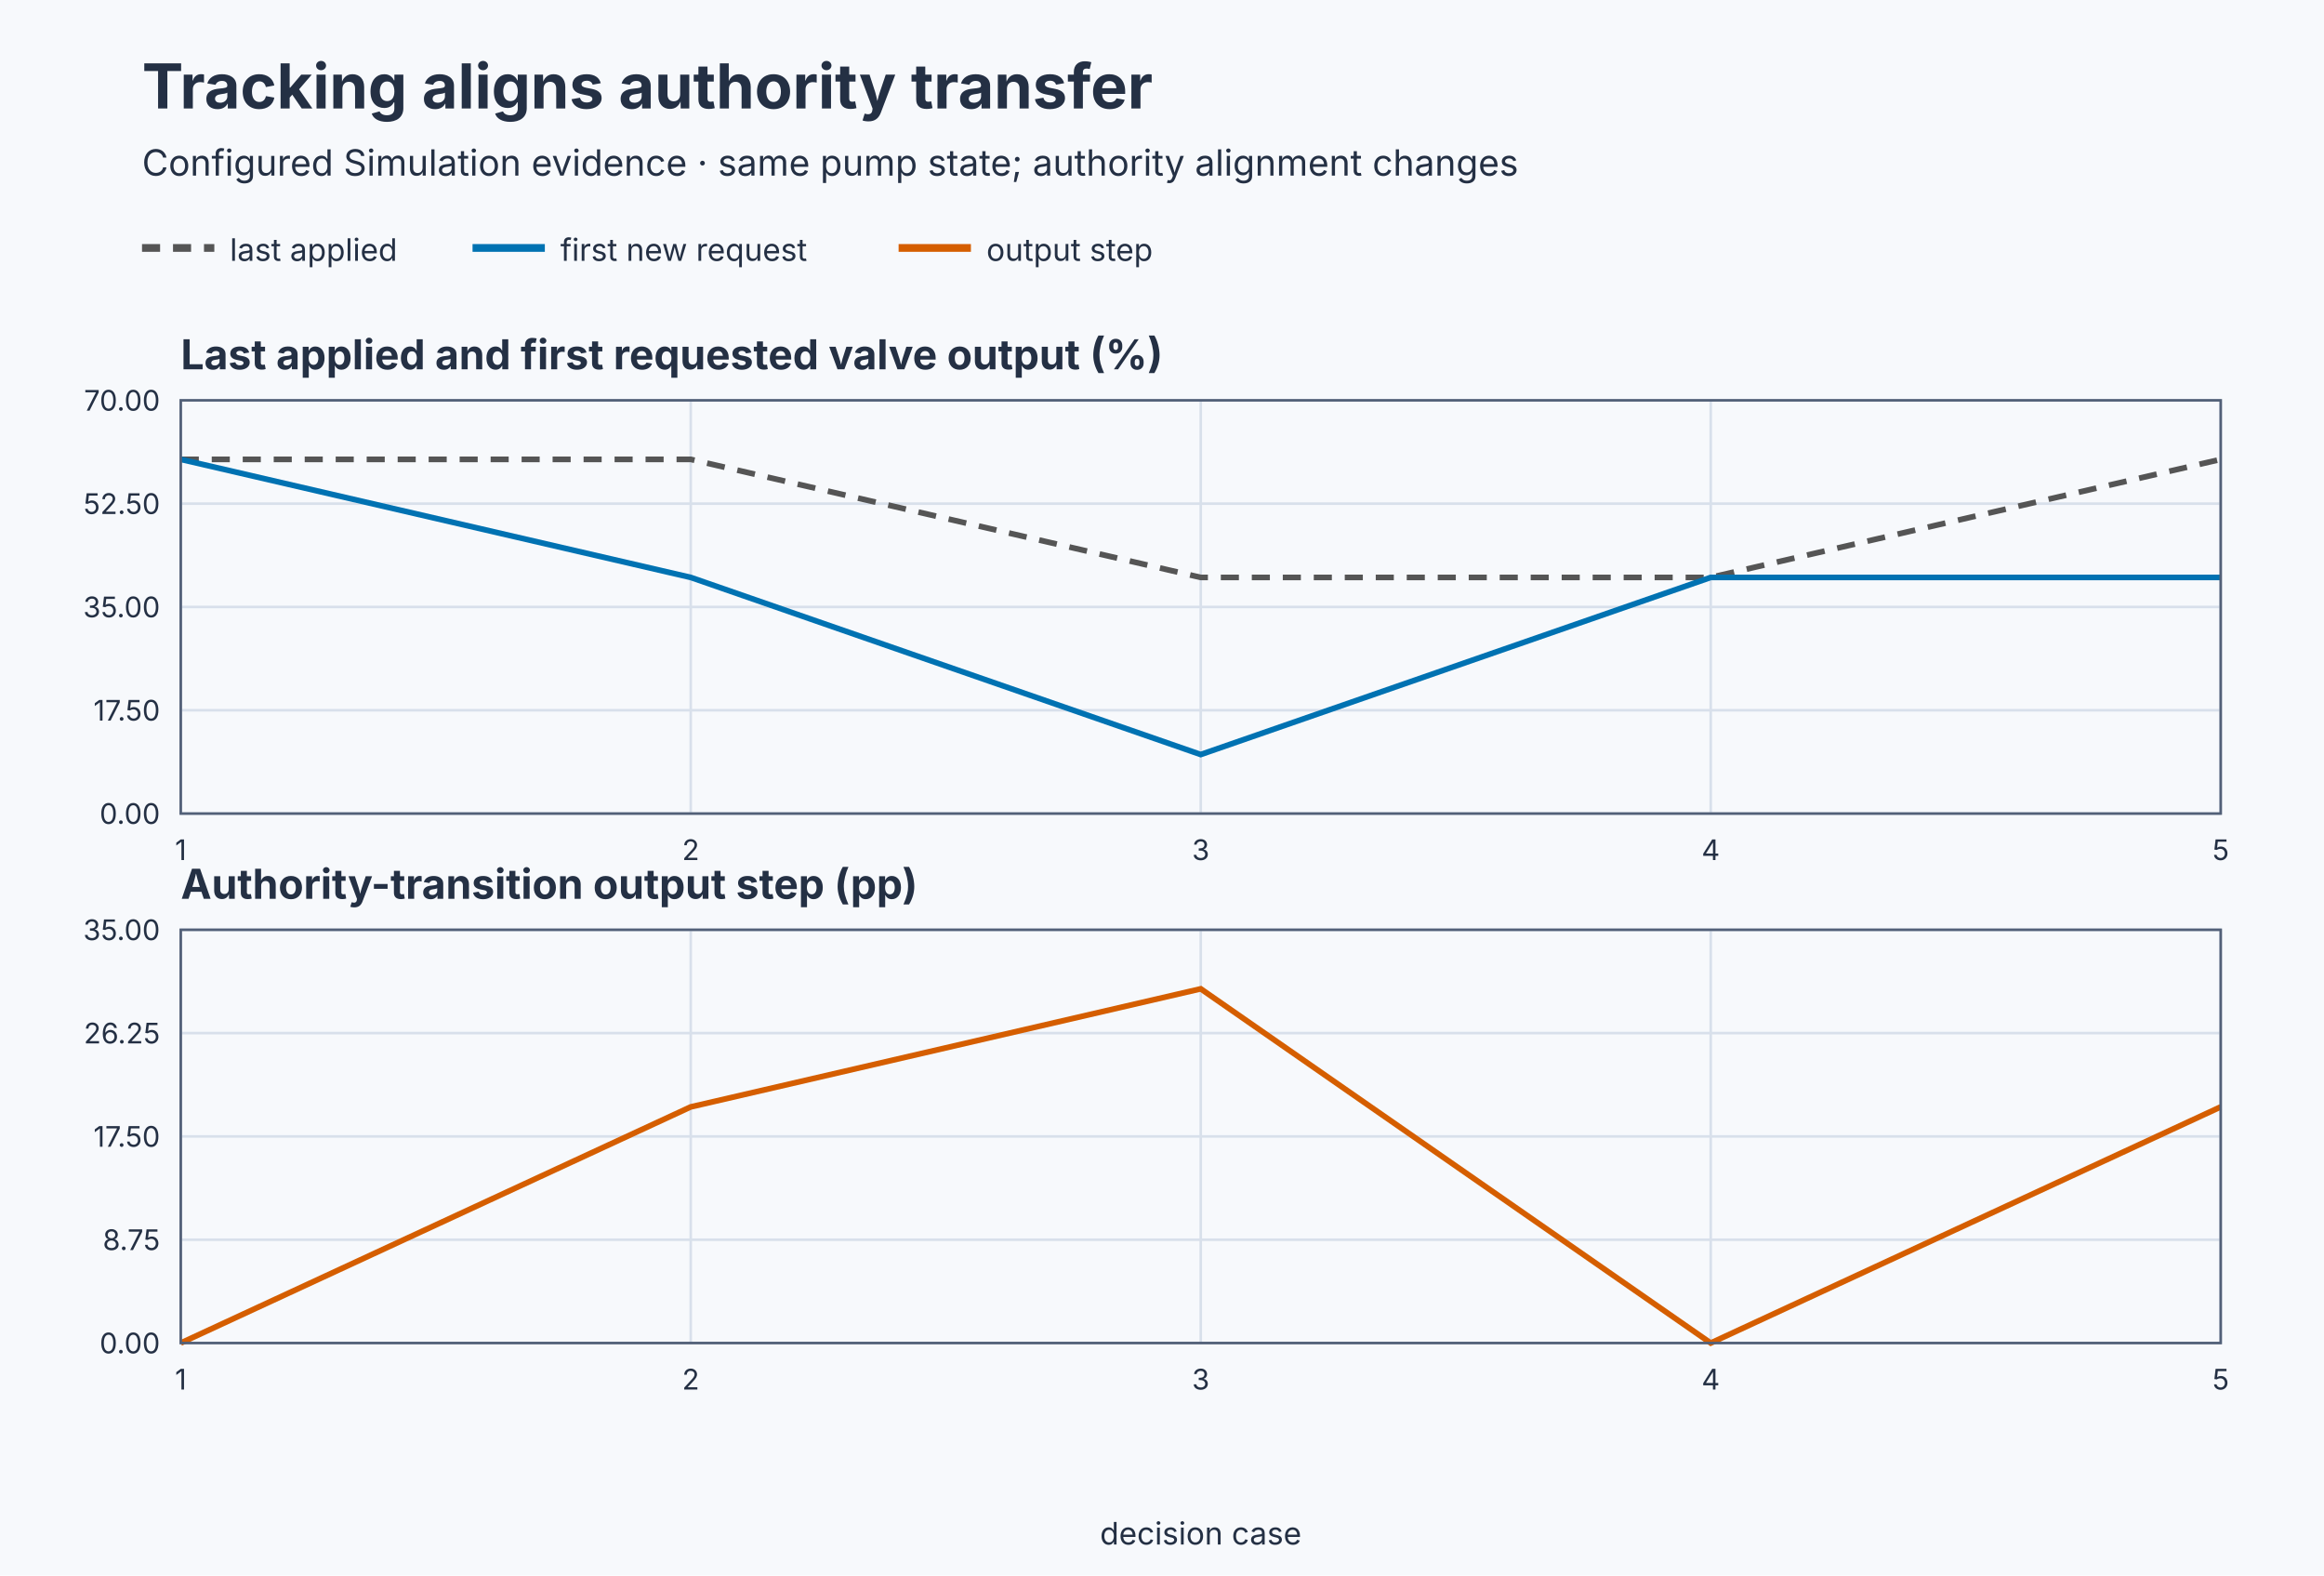
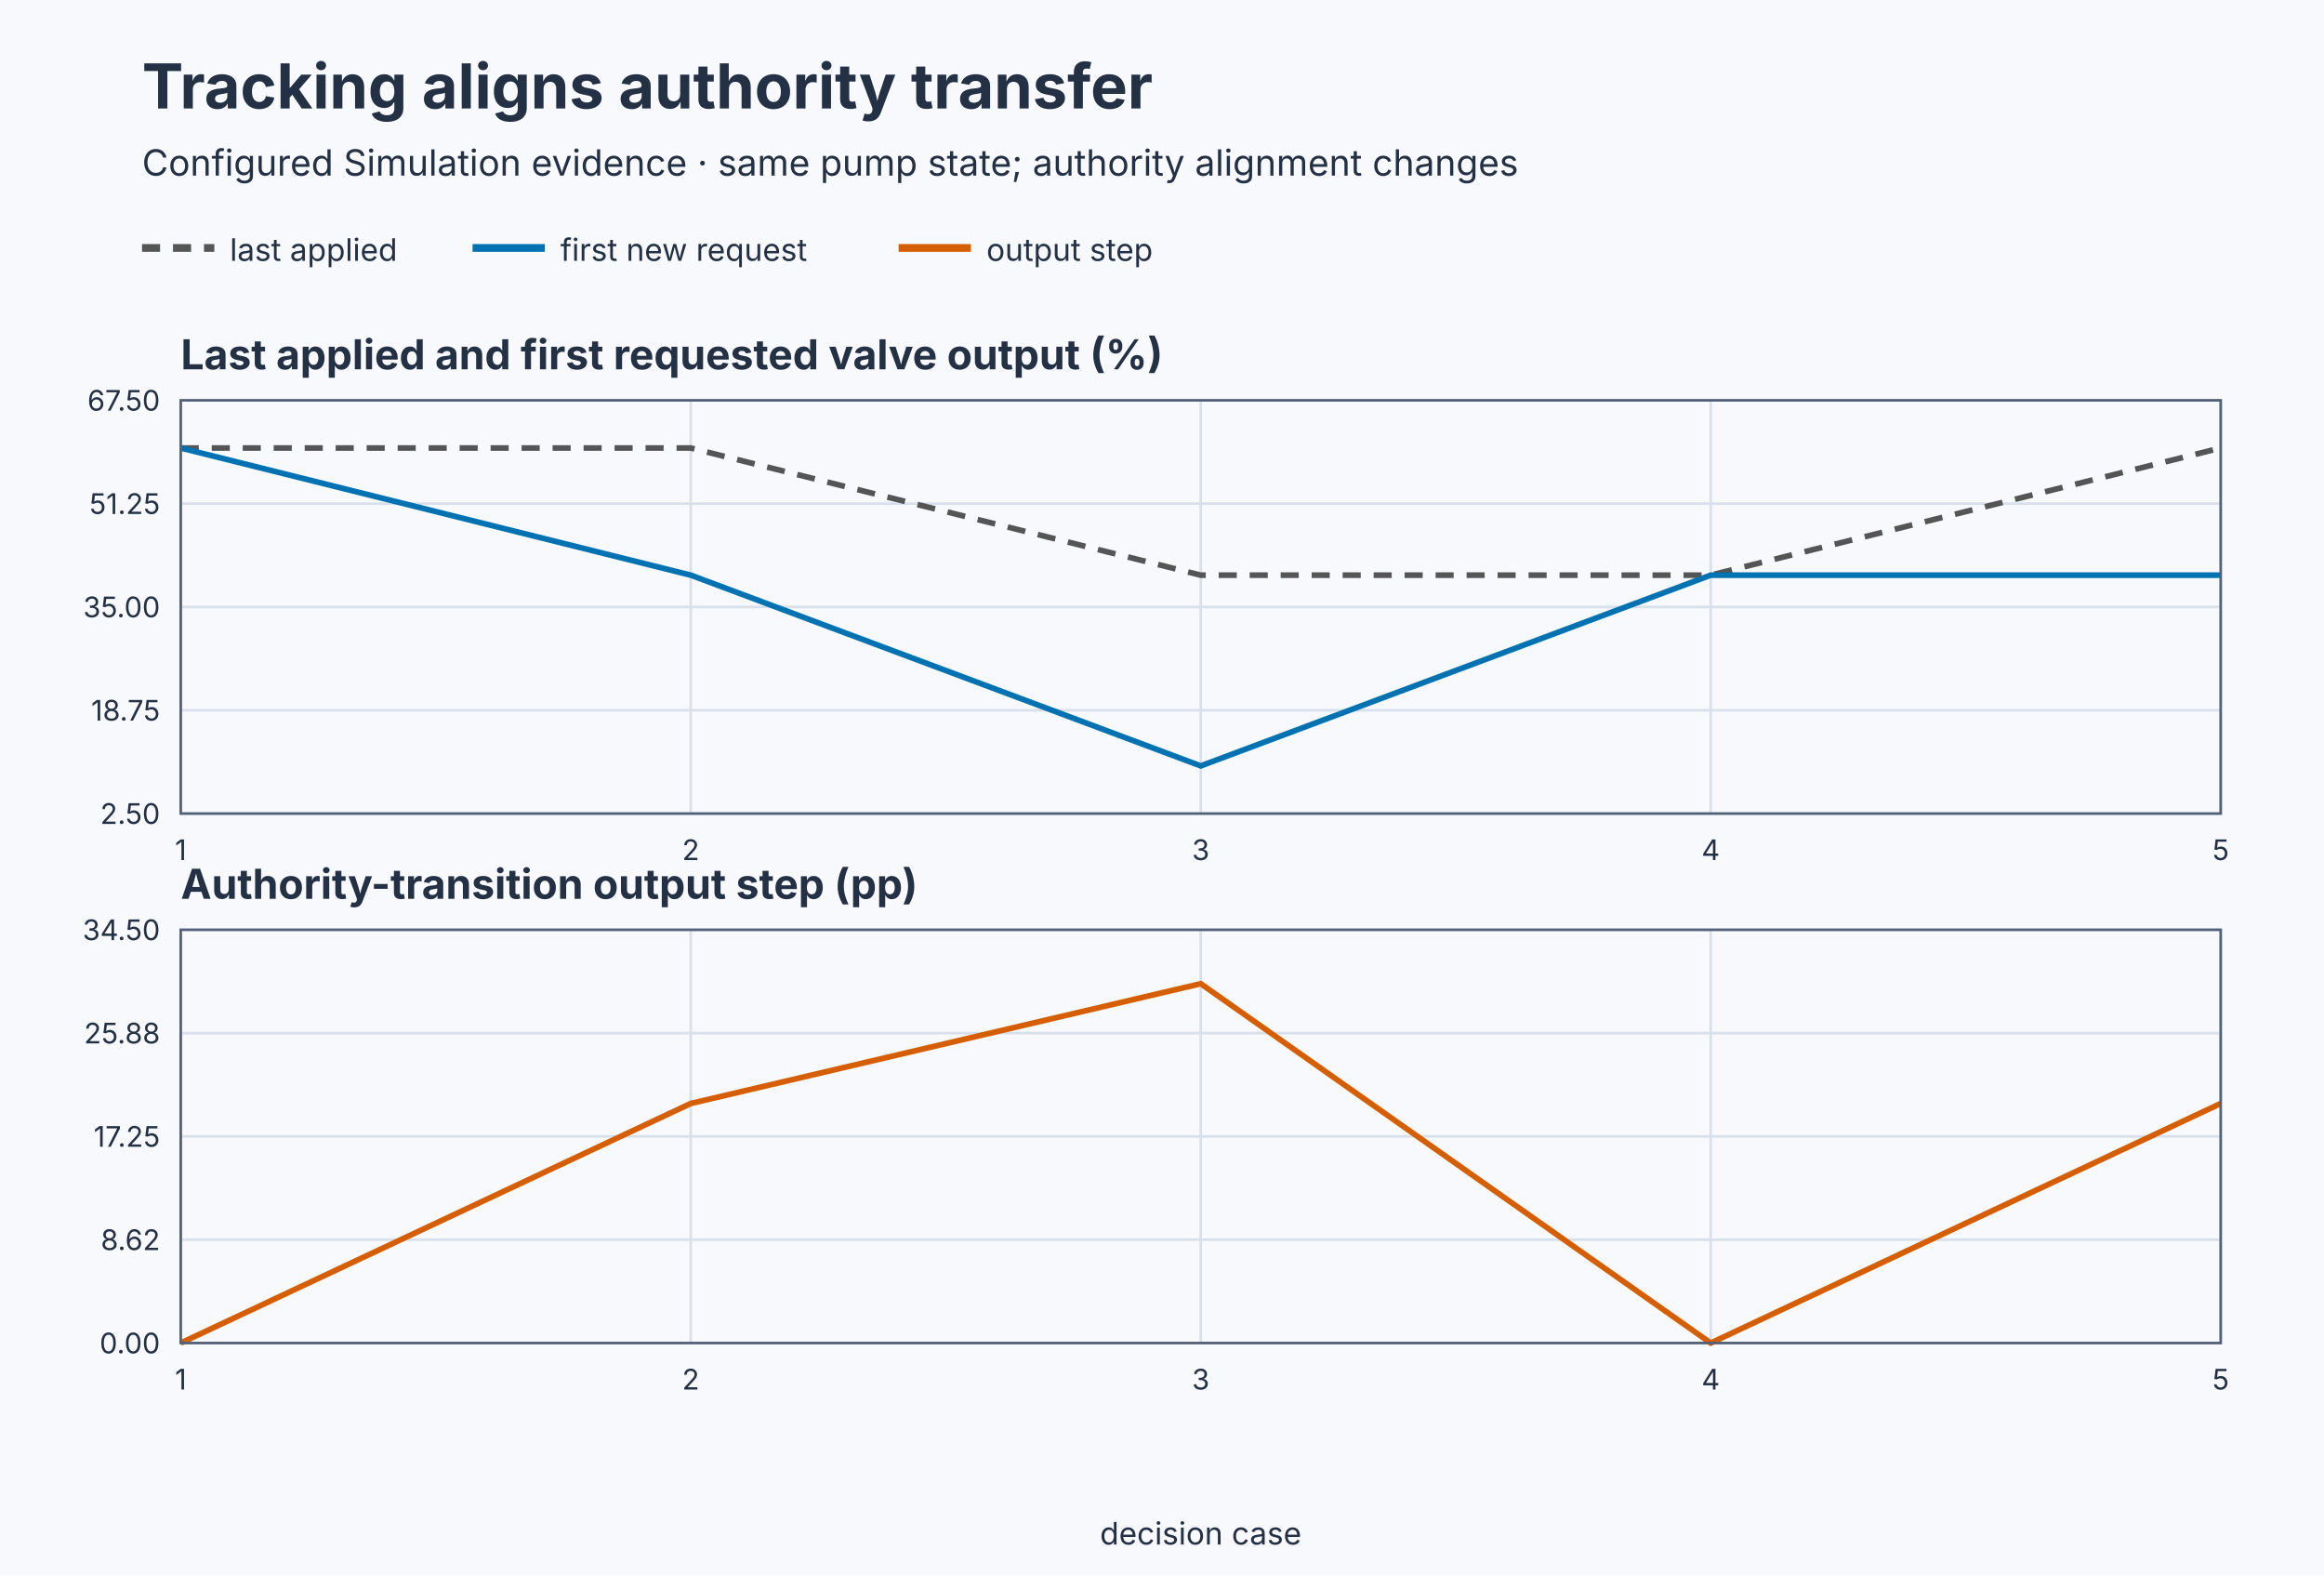
<svg xmlns="http://www.w3.org/2000/svg" role="img" aria-labelledby="title desc" viewBox="0 0 900 610">
  <rect width="900" height="610" fill="#f7f9fc" />
  <style>text{font-family:system-ui,-apple-system,sans-serif;fill:#243044} .axis{stroke:#526078;stroke-width:1} .grid{stroke:#d8e0eb;stroke-width:1} .marker{stroke:#b43c32;stroke-width:1.5;stroke-dasharray:4 4}</style>
-   <text x="55" y="42" font-size="24" font-weight="700">Tracking aligns authority transfer</text>
-   <text x="55" y="68" font-size="14">Configured Simulation evidence · same pump state; authority alignment changes</text>
-   <line x1="55" y1="96" x2="83" y2="96" stroke="#555555" stroke-width="3" stroke-dasharray="7 5" />
-   <text x="89" y="101" font-size="12">last applied</text>
-   <line x1="183" y1="96" x2="211" y2="96" stroke="#0072b2" stroke-width="3" />
-   <text x="217" y="101" font-size="12">first new request</text>
-   <line x1="348" y1="96" x2="376" y2="96" stroke="#d55e00" stroke-width="3" />
-   <text x="382" y="101" font-size="12">output step</text>
-   <text x="70" y="143" font-size="16" font-weight="700">Last applied and first requested valve output (%)</text>
-   <line class="grid" x1="70" y1="155.00" x2="860" y2="155.00" />
-   <text x="62" y="159.00" text-anchor="end" font-size="11">70.00</text>
-   <line class="grid" x1="70" y1="195.00" x2="860" y2="195.00" />
-   <text x="62" y="199.00" text-anchor="end" font-size="11">52.50</text>
-   <line class="grid" x1="70" y1="235.00" x2="860" y2="235.00" />
-   <text x="62" y="239.00" text-anchor="end" font-size="11">35.00</text>
-   <line class="grid" x1="70" y1="275.00" x2="860" y2="275.00" />
-   <text x="62" y="279.00" text-anchor="end" font-size="11">17.50</text>
-   <line class="grid" x1="70" y1="315.00" x2="860" y2="315.00" />
-   <text x="62" y="319.00" text-anchor="end" font-size="11">0.00</text>
-   <line class="grid" x1="70.00" y1="155" x2="70.00" y2="315" />
-   <text x="70.00" y="333" text-anchor="middle" font-size="11">1</text>
-   <line class="grid" x1="267.50" y1="155" x2="267.50" y2="315" />
-   <text x="267.50" y="333" text-anchor="middle" font-size="11">2</text>
-   <line class="grid" x1="465.00" y1="155" x2="465.00" y2="315" />
-   <text x="465.00" y="333" text-anchor="middle" font-size="11">3</text>
-   <line class="grid" x1="662.50" y1="155" x2="662.50" y2="315" />
-   <text x="662.50" y="333" text-anchor="middle" font-size="11">4</text>
-   <line class="grid" x1="860.00" y1="155" x2="860.00" y2="315" />
-   <text x="860.00" y="333" text-anchor="middle" font-size="11">5</text>
-   <polyline fill="none" stroke="#555555" stroke-width="2.2" stroke-dasharray="7 5" points="70.00,177.86 267.50,177.86 465.00,223.57 662.50,223.57 860.00,177.86" />
-   <polyline fill="none" stroke="#0072b2" stroke-width="2.2" points="70.00,177.86 267.50,223.57 465.00,292.14 662.50,223.57 860.00,223.57" />
-   <rect class="axis" x="70" y="155" width="790" height="160" fill="none" />
-   <text x="70" y="348" font-size="16" font-weight="700">Authority-transition output step (pp)</text>
-   <line class="grid" x1="70" y1="360.00" x2="860" y2="360.00" />
-   <text x="62" y="364.00" text-anchor="end" font-size="11">35.00</text>
-   <line class="grid" x1="70" y1="400.00" x2="860" y2="400.00" />
-   <text x="62" y="404.00" text-anchor="end" font-size="11">26.25</text>
-   <line class="grid" x1="70" y1="440.00" x2="860" y2="440.00" />
-   <text x="62" y="444.00" text-anchor="end" font-size="11">17.50</text>
-   <line class="grid" x1="70" y1="480.00" x2="860" y2="480.00" />
-   <text x="62" y="484.00" text-anchor="end" font-size="11">8.75</text>
-   <line class="grid" x1="70" y1="520.00" x2="860" y2="520.00" />
-   <text x="62" y="524.00" text-anchor="end" font-size="11">0.00</text>
-   <line class="grid" x1="70.00" y1="360" x2="70.00" y2="520" />
-   <text x="70.00" y="538" text-anchor="middle" font-size="11">1</text>
-   <line class="grid" x1="267.50" y1="360" x2="267.50" y2="520" />
-   <text x="267.50" y="538" text-anchor="middle" font-size="11">2</text>
-   <line class="grid" x1="465.00" y1="360" x2="465.00" y2="520" />
-   <text x="465.00" y="538" text-anchor="middle" font-size="11">3</text>
-   <line class="grid" x1="662.50" y1="360" x2="662.50" y2="520" />
-   <text x="662.50" y="538" text-anchor="middle" font-size="11">4</text>
-   <line class="grid" x1="860.00" y1="360" x2="860.00" y2="520" />
-   <text x="860.00" y="538" text-anchor="middle" font-size="11">5</text>
-   <polyline fill="none" stroke="#d55e00" stroke-width="2.2" points="70.00,520.00 267.50,428.57 465.00,382.86 662.50,520.00 860.00,428.57" />
-   <rect class="axis" x="70" y="360" width="790" height="160" fill="none" />
-   <text x="465" y="598" text-anchor="middle" font-size="12">decision case</text>
+   <text x="55.00" y="42.00" font-size="24" text-anchor="start" font-weight="700">Tracking aligns authority transfer</text>
+   <text x="55.00" y="68.00" font-size="14" text-anchor="start">Configured Simulation evidence · same pump state; authority alignment changes</text>
+   <line x1="55.0" y1="96.0" x2="83.0" y2="96.0" stroke="#555555" stroke-width="3" stroke-dasharray="7 5" />
+   <text x="89.00" y="101.00" font-size="12" text-anchor="start">last applied</text>
+   <line x1="183.0" y1="96.0" x2="211.0" y2="96.0" stroke="#0072b2" stroke-width="3" />
+   <text x="217.00" y="101.00" font-size="12" text-anchor="start">first new request</text>
+   <line x1="348.0" y1="96.0" x2="376.0" y2="96.0" stroke="#d55e00" stroke-width="3" />
+   <text x="382.00" y="101.00" font-size="12" text-anchor="start">output step</text>
+   <text x="70.00" y="143.00" font-size="16" text-anchor="start" font-weight="700">Last applied and first requested valve output (%)</text>
+   <line class="grid" x1="70.0" y1="155.00" x2="860.0" y2="155.00" />
+   <text x="62.00" y="159.00" font-size="11" text-anchor="end">67.50</text>
+   <line class="grid" x1="70.0" y1="195.00" x2="860.0" y2="195.00" />
+   <text x="62.00" y="199.00" font-size="11" text-anchor="end">51.25</text>
+   <line class="grid" x1="70.0" y1="235.00" x2="860.0" y2="235.00" />
+   <text x="62.00" y="239.00" font-size="11" text-anchor="end">35.00</text>
+   <line class="grid" x1="70.0" y1="275.00" x2="860.0" y2="275.00" />
+   <text x="62.00" y="279.00" font-size="11" text-anchor="end">18.75</text>
+   <line class="grid" x1="70.0" y1="315.00" x2="860.0" y2="315.00" />
+   <text x="62.00" y="319.00" font-size="11" text-anchor="end">2.50</text>
+   <line class="grid" x1="70.00" y1="155.0" x2="70.00" y2="315.0" />
+   <text x="70.00" y="333.00" font-size="11" text-anchor="middle">1</text>
+   <line class="grid" x1="267.50" y1="155.0" x2="267.50" y2="315.0" />
+   <text x="267.50" y="333.00" font-size="11" text-anchor="middle">2</text>
+   <line class="grid" x1="465.00" y1="155.0" x2="465.00" y2="315.0" />
+   <text x="465.00" y="333.00" font-size="11" text-anchor="middle">3</text>
+   <line class="grid" x1="662.50" y1="155.0" x2="662.50" y2="315.0" />
+   <text x="662.50" y="333.00" font-size="11" text-anchor="middle">4</text>
+   <line class="grid" x1="860.00" y1="155.0" x2="860.00" y2="315.0" />
+   <text x="860.00" y="333.00" font-size="11" text-anchor="middle">5</text>
+   <polyline fill="none" stroke="#555555" stroke-width="2.2" stroke-dasharray="7 5" points="70.00,173.46 267.50,173.46 465.00,222.69 662.50,222.69 860.00,173.46" />
+   <polyline fill="none" stroke="#0072b2" stroke-width="2.2" points="70.00,173.46 267.50,222.69 465.00,296.54 662.50,222.69 860.00,222.69" />
+   <rect class="axis" x="70.0" y="155.0" width="790.0" height="160.0" fill="none" />
+   <text x="70.00" y="348.00" font-size="16" text-anchor="start" font-weight="700">Authority-transition output step (pp)</text>
+   <line class="grid" x1="70.0" y1="360.00" x2="860.0" y2="360.00" />
+   <text x="62.00" y="364.00" font-size="11" text-anchor="end">34.50</text>
+   <line class="grid" x1="70.0" y1="400.00" x2="860.0" y2="400.00" />
+   <text x="62.00" y="404.00" font-size="11" text-anchor="end">25.88</text>
+   <line class="grid" x1="70.0" y1="440.00" x2="860.0" y2="440.00" />
+   <text x="62.00" y="444.00" font-size="11" text-anchor="end">17.25</text>
+   <line class="grid" x1="70.0" y1="480.00" x2="860.0" y2="480.00" />
+   <text x="62.00" y="484.00" font-size="11" text-anchor="end">8.62</text>
+   <line class="grid" x1="70.0" y1="520.00" x2="860.0" y2="520.00" />
+   <text x="62.00" y="524.00" font-size="11" text-anchor="end">0.00</text>
+   <line class="grid" x1="70.00" y1="360.0" x2="70.00" y2="520.0" />
+   <text x="70.00" y="538.00" font-size="11" text-anchor="middle">1</text>
+   <line class="grid" x1="267.50" y1="360.0" x2="267.50" y2="520.0" />
+   <text x="267.50" y="538.00" font-size="11" text-anchor="middle">2</text>
+   <line class="grid" x1="465.00" y1="360.0" x2="465.00" y2="520.0" />
+   <text x="465.00" y="538.00" font-size="11" text-anchor="middle">3</text>
+   <line class="grid" x1="662.50" y1="360.0" x2="662.50" y2="520.0" />
+   <text x="662.50" y="538.00" font-size="11" text-anchor="middle">4</text>
+   <line class="grid" x1="860.00" y1="360.0" x2="860.00" y2="520.0" />
+   <text x="860.00" y="538.00" font-size="11" text-anchor="middle">5</text>
+   <polyline fill="none" stroke="#d55e00" stroke-width="2.2" points="70.00,520.00 267.50,427.25 465.00,380.87 662.50,520.00 860.00,427.25" />
+   <rect class="axis" x="70.0" y="360.0" width="790.0" height="160.0" fill="none" />
+   <text x="465.00" y="598.00" font-size="12" text-anchor="middle">decision case</text>
</svg>
